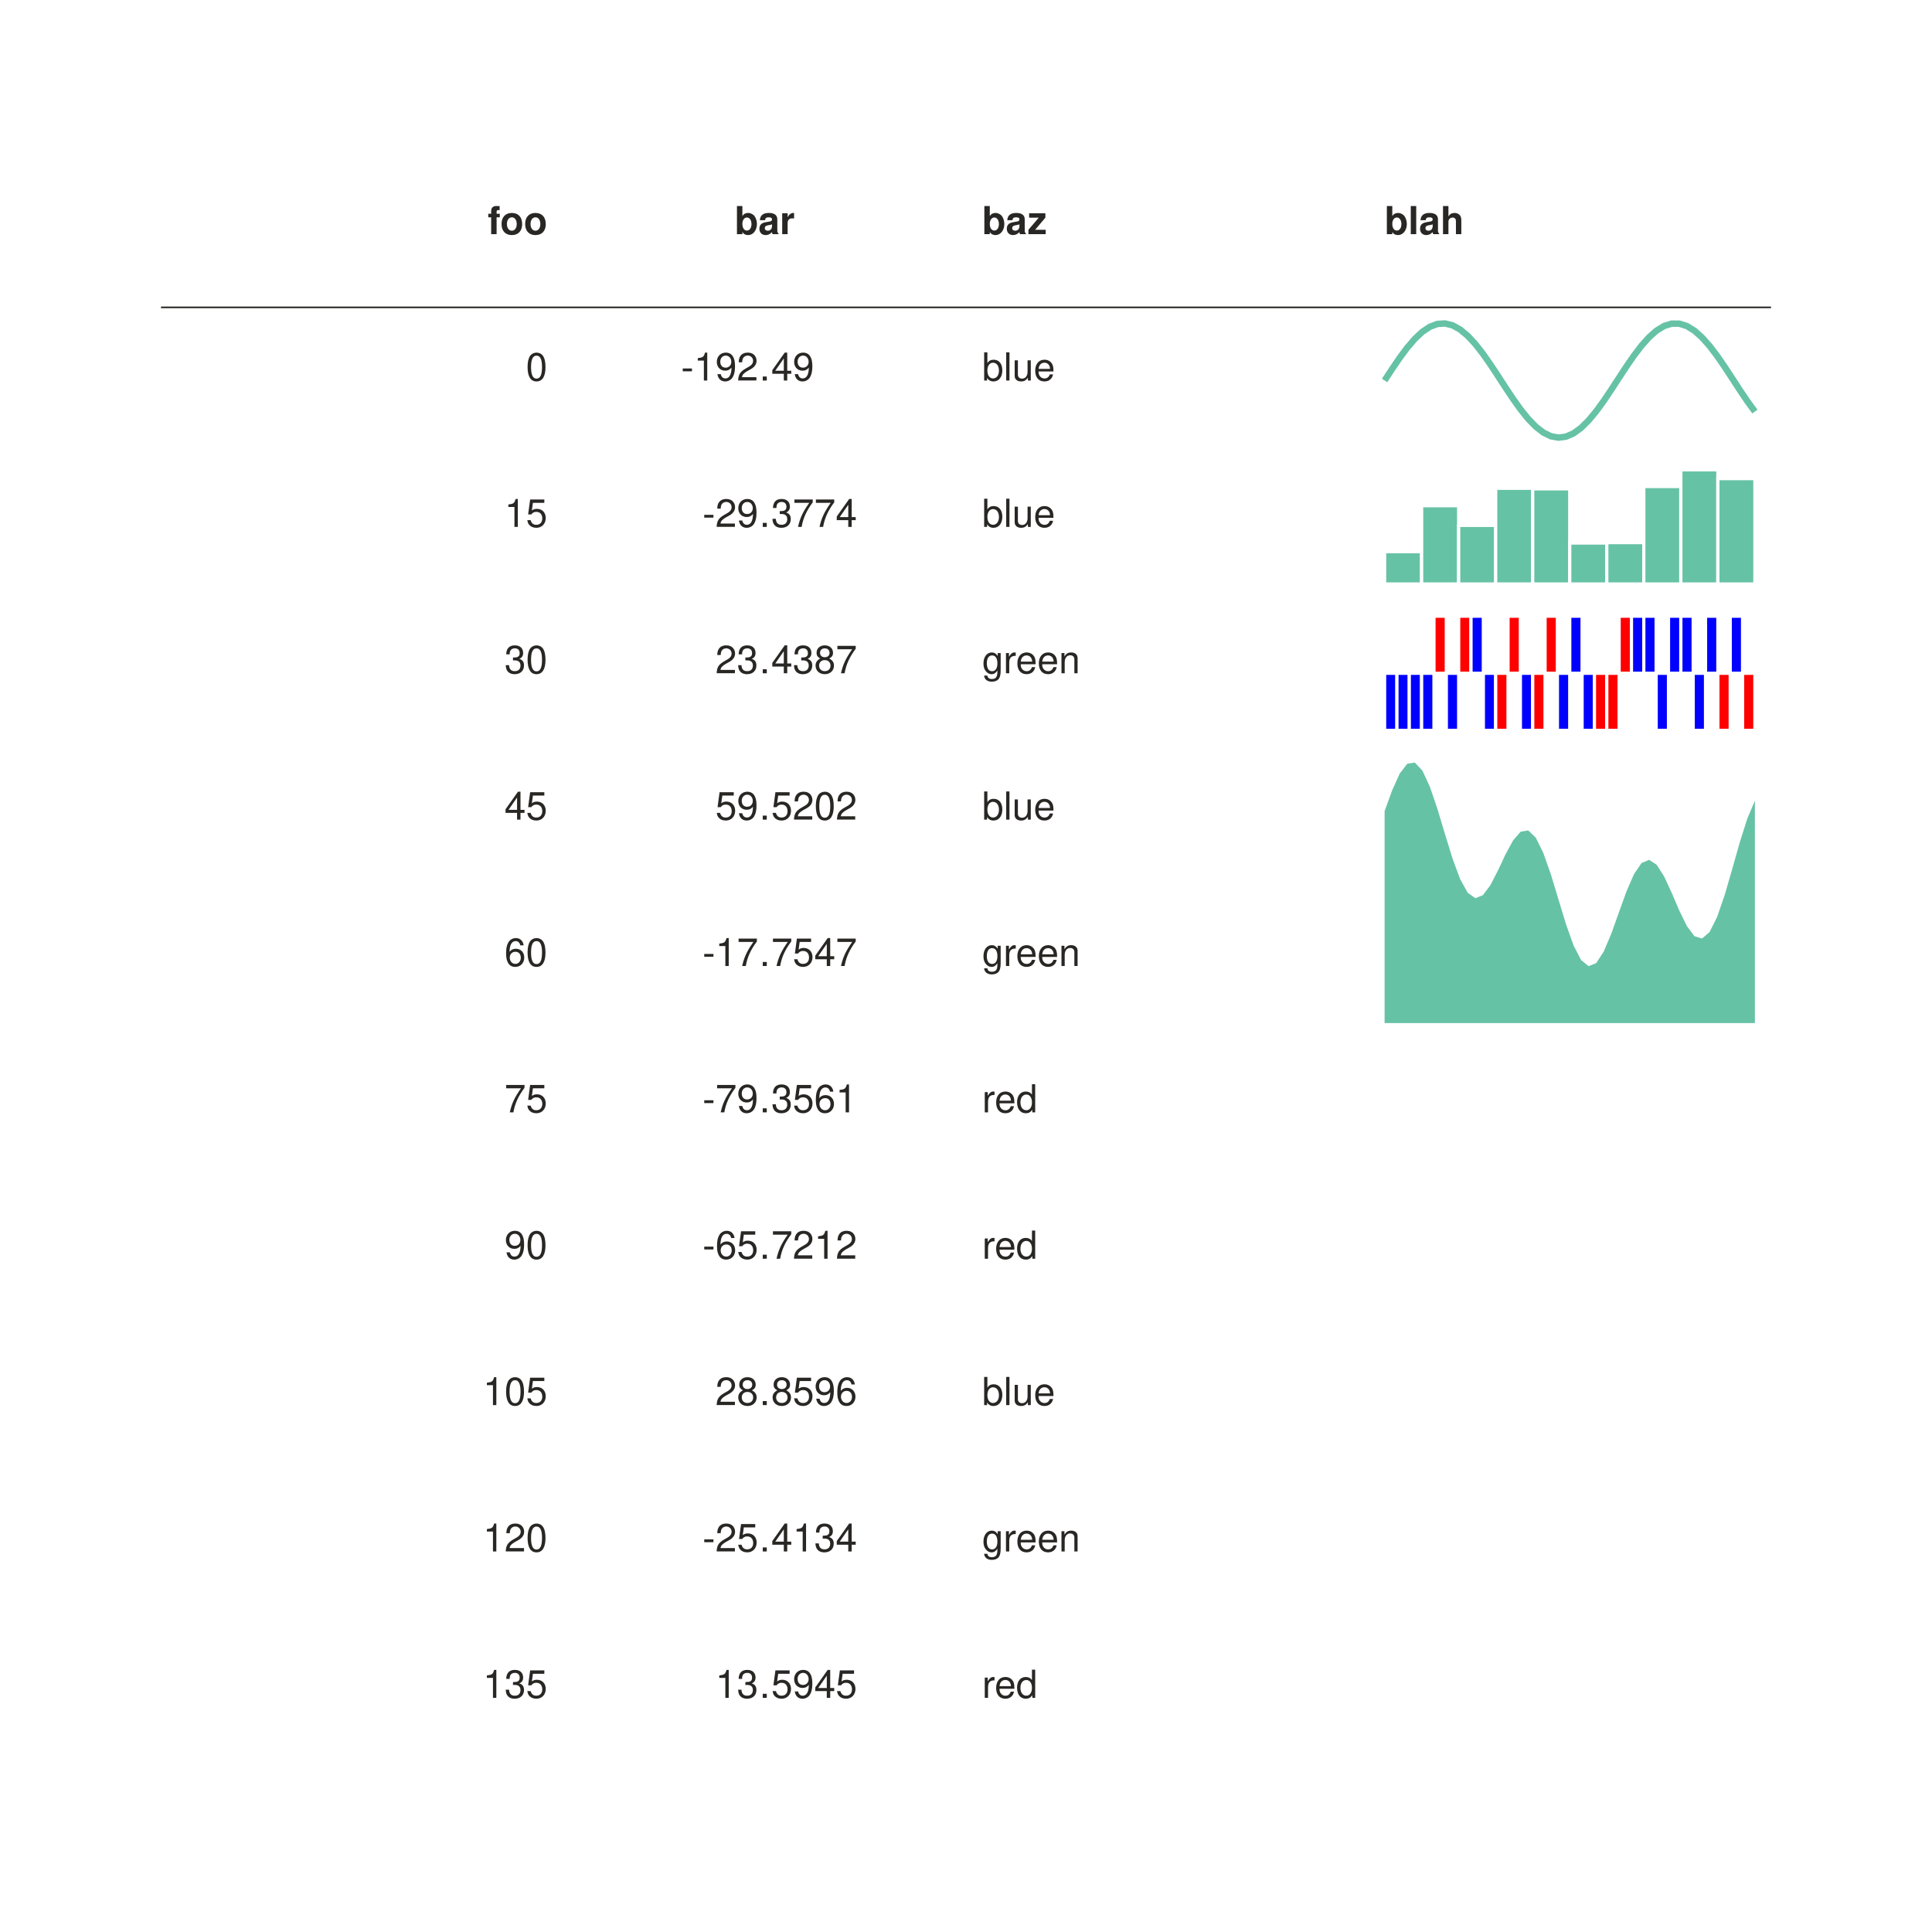
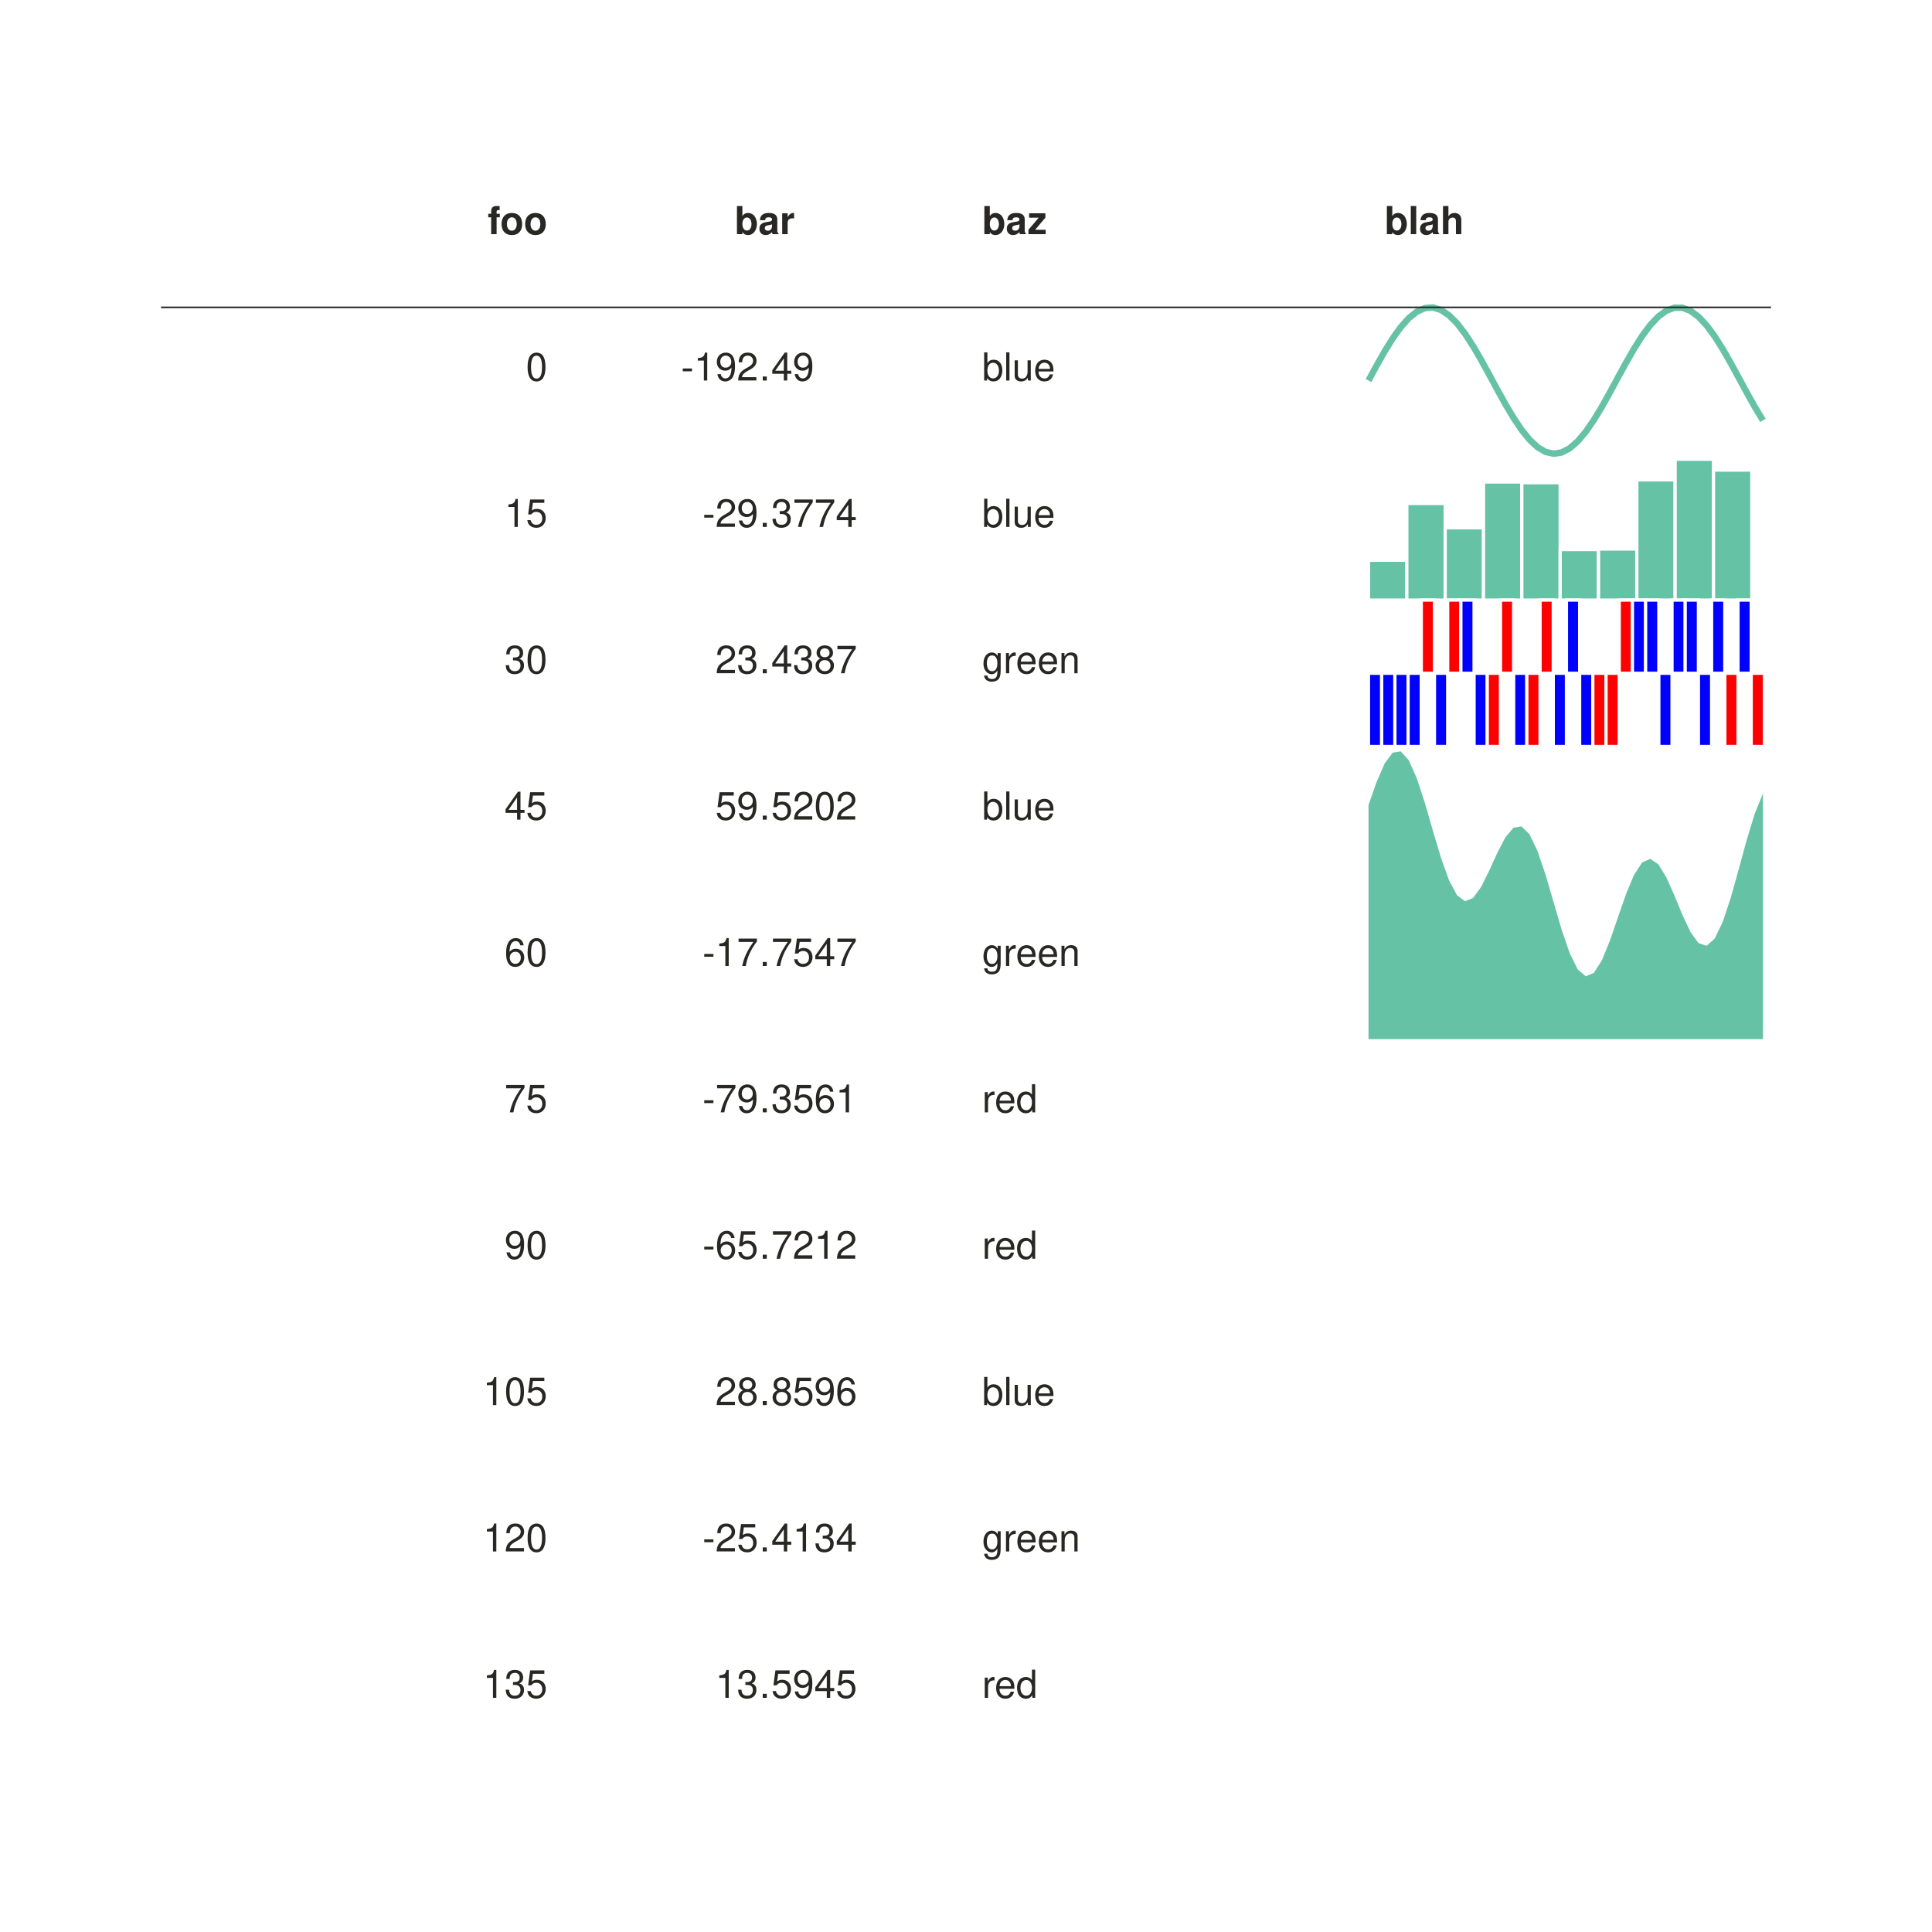
- <svg xmlns="http://www.w3.org/2000/svg" height="600px" id="t510cf6dcf3924947b0eb4f6cec13d7f7" preserveAspectRatio="xMidYMid meet" style="background-color:transparent;fill:rgb(16.1%,15.3%,14.1%);fill-opacity:1.0;font-family:helvetica;font-size:12px;opacity:1.0;stroke:rgb(16.1%,15.3%,14.1%);stroke-opacity:1.0;stroke-width:1.0" viewBox="0 0 600 600" width="600px">
-   <g class="toyplot-axes-Table" id="tab0a308c2912456f897525b885c3f670">
-     <g class="toyplot-axes-Cartesian" id="t35f8008aecea4c3d94a3d21627f71b08">
-       <clipPath id="t8b9243ebbb5e48d3b59c642e4622bf6c">
-         <rect height="45.455" width="125.0" x="425.0" y="95.455" />
+ <svg xmlns="http://www.w3.org/2000/svg" height="600px" id="tb16bd8b861d44f0d9c421177ca1cdb1b" preserveAspectRatio="xMidYMid meet" style="background-color:transparent;fill:rgb(16.1%,15.3%,14.1%);fill-opacity:1.0;font-family:helvetica;font-size:12px;opacity:1.0;stroke:rgb(16.1%,15.3%,14.1%);stroke-opacity:1.0;stroke-width:1.0" viewBox="0 0 600 600" width="600px">
+   <g class="toyplot-axes-Table" id="t0a50d1ddbb42422c8020bfec8b709acc">
+     <g class="toyplot-axes-Cartesian" id="t11f3925655f3410fa5ef2e66d0a678c0">
+       <clipPath id="t2bc764f5c6c34f78af6d8698f784e925">
+         <rect height="55.455" width="135.0" x="420.0" y="90.455" />
      </clipPath>
-       <g class="toyplot-coordinate-events" clip-path="url(#t8b9243ebbb5e48d3b59c642e4622bf6c)" style="cursor:crosshair">
+       <g class="toyplot-coordinate-events" clip-path="url(#t2bc764f5c6c34f78af6d8698f784e925)" style="cursor:crosshair">
        <rect height="45.455" style="pointer-events:all;visibility:hidden" width="125.0" x="425.0" y="95.455" />
-         <g class="toyplot-mark-Plot" id="t2a75e44488114095aeec7e6fb479bd9f" style="fill:none">
+         <g class="toyplot-mark-Plot" id="tb96574c54c01454aa579296bbd9a7aa6" style="fill:none">
          <g class="toyplot-Series">
-             <path d="M 430.0 118.166 L 432.347 114.57 L 434.694 111.123 L 437.041 107.968 L 439.388 105.236 L 441.735 103.041 L 444.082 101.474 L 446.429 100.6 L 448.776 100.455 L 451.122 101.044 L 453.469 102.345 L 455.816 104.302 L 458.163 106.835 L 460.51 109.838 L 462.857 113.186 L 465.204 116.742 L 467.551 120.356 L 469.898 123.88 L 472.245 127.166 L 474.592 130.079 L 476.939 132.498 L 479.286 134.321 L 481.633 135.474 L 483.98 135.909 L 486.327 135.607 L 488.673 134.582 L 491.02 132.875 L 493.367 130.558 L 495.714 127.726 L 498.061 124.498 L 500.408 121.006 L 502.755 117.397 L 505.102 113.82 L 507.449 110.423 L 509.796 107.348 L 512.143 104.722 L 514.49 102.653 L 516.837 101.229 L 519.184 100.507 L 521.531 100.519 L 523.878 101.263 L 526.224 102.708 L 528.571 104.795 L 530.918 107.437 L 533.265 110.525 L 535.612 113.929 L 537.959 117.51 L 540.306 121.117 L 542.653 124.602 L 545.0 127.82" style="fill:none;stroke:rgb(40%,76.1%,64.7%);stroke-opacity:1.0;stroke-width:2.0" />
+             <path d="M 425.0 118.182 L 427.5 113.576 L 430.0 109.161 L 432.5 105.12 L 435.0 101.622 L 437.5 98.811 L 440.0 96.804 L 442.5 95.684 L 445.0 95.498 L 447.5 96.253 L 450.0 97.919 L 452.5 100.426 L 455.0 103.669 L 457.5 107.515 L 460.0 111.804 L 462.5 116.357 L 465.0 120.986 L 467.5 125.499 L 470.0 129.708 L 472.5 133.439 L 475.0 136.536 L 477.5 138.872 L 480.0 140.348 L 482.5 140.905 L 485.0 140.519 L 487.5 139.205 L 490.0 137.019 L 492.5 134.052 L 495.0 130.425 L 497.5 126.29 L 500.0 121.819 L 502.5 117.197 L 505.0 112.616 L 507.5 108.265 L 510.0 104.327 L 512.5 100.963 L 515.0 98.314 L 517.5 96.49 L 520.0 95.566 L 522.5 95.58 L 525.0 96.533 L 527.5 98.384 L 530.0 101.057 L 532.5 104.441 L 535.0 108.395 L 537.5 112.755 L 540.0 117.341 L 542.5 121.961 L 545.0 126.425 L 547.5 130.546" style="fill:none;stroke:rgb(40%,76.1%,64.7%);stroke-opacity:1.0;stroke-width:2.0" />
          </g>
        </g>
      </g>
    </g>
-     <g class="toyplot-axes-Cartesian" id="td66e201978f14187a1f702007113dd07">
-       <clipPath id="t818e4f2ac3e441b68d6bfeced5dec1d3">
-         <rect height="45.455" width="125.0" x="425.0" y="140.909" />
+     <g class="toyplot-axes-Cartesian" id="tc6a9e51d9d924682bc0ee66615019755">
+       <clipPath id="t5a377b5bb973499a9c8e51a7daaa2789">
+         <rect height="55.455" width="135.0" x="420.0" y="135.909" />
      </clipPath>
-       <g class="toyplot-coordinate-events" clip-path="url(#t818e4f2ac3e441b68d6bfeced5dec1d3)" style="cursor:crosshair">
+       <g class="toyplot-coordinate-events" clip-path="url(#t5a377b5bb973499a9c8e51a7daaa2789)" style="cursor:crosshair">
        <rect height="45.455" style="pointer-events:all;visibility:hidden" width="125.0" x="425.0" y="140.909" />
-         <g class="toyplot-mark-BarMagnitudes" id="t79d48f35eaa34faf8a63909c8b0d6eb5" style="stroke:rgb(100%,100%,100%);stroke-opacity:1.0;stroke-width:1.0">
+         <g class="toyplot-mark-BarMagnitudes" id="t6fd8ffa6d9b940c0b30baa5f920bc7e1" style="stroke:rgb(100%,100%,100%);stroke-opacity:1.0;stroke-width:1.0">
          <g class="toyplot-Series">
-             <rect class="toyplot-Datum" height="10.035" style="fill:rgb(40%,76.1%,64.7%);fill-opacity:1.0;opacity:1.0;stroke:rgb(100%,100%,100%);stroke-opacity:1.0;stroke-width:1.0" width="11.5" x="430.0" y="171.329" />
-             <rect class="toyplot-Datum" height="24.312" style="fill:rgb(40%,76.1%,64.7%);fill-opacity:1.0;opacity:1.0;stroke:rgb(100%,100%,100%);stroke-opacity:1.0;stroke-width:1.0" width="11.5" x="441.5" y="157.051" />
-             <rect class="toyplot-Datum" height="18.199" style="fill:rgb(40%,76.1%,64.7%);fill-opacity:1.0;opacity:1.0;stroke:rgb(100%,100%,100%);stroke-opacity:1.0;stroke-width:1.0" width="11.5" x="453.0" y="163.165" />
-             <rect class="toyplot-Datum" height="29.725" style="fill:rgb(40%,76.1%,64.7%);fill-opacity:1.0;opacity:1.0;stroke:rgb(100%,100%,100%);stroke-opacity:1.0;stroke-width:1.0" width="11.5" x="464.5" y="151.638" />
-             <rect class="toyplot-Datum" height="29.547" style="fill:rgb(40%,76.1%,64.7%);fill-opacity:1.0;opacity:1.0;stroke:rgb(100%,100%,100%);stroke-opacity:1.0;stroke-width:1.0" width="11.5" x="476.0" y="151.817" />
-             <rect class="toyplot-Datum" height="12.723" style="fill:rgb(40%,76.1%,64.7%);fill-opacity:1.0;opacity:1.0;stroke:rgb(100%,100%,100%);stroke-opacity:1.0;stroke-width:1.0" width="11.5" x="487.5" y="168.641" />
-             <rect class="toyplot-Datum" height="12.851" style="fill:rgb(40%,76.1%,64.7%);fill-opacity:1.0;opacity:1.0;stroke:rgb(100%,100%,100%);stroke-opacity:1.0;stroke-width:1.0" width="11.5" x="499.0" y="168.512" />
-             <rect class="toyplot-Datum" height="30.273" style="fill:rgb(40%,76.1%,64.7%);fill-opacity:1.0;opacity:1.0;stroke:rgb(100%,100%,100%);stroke-opacity:1.0;stroke-width:1.0" width="11.5" x="510.5" y="151.091" />
-             <rect class="toyplot-Datum" height="35.455" style="fill:rgb(40%,76.1%,64.7%);fill-opacity:1.0;opacity:1.0;stroke:rgb(100%,100%,100%);stroke-opacity:1.0;stroke-width:1.0" width="11.5" x="522.0" y="145.909" />
-             <rect class="toyplot-Datum" height="32.729" style="fill:rgb(40%,76.1%,64.7%);fill-opacity:1.0;opacity:1.0;stroke:rgb(100%,100%,100%);stroke-opacity:1.0;stroke-width:1.0" width="11.5" x="533.5" y="148.635" />
+             <rect class="toyplot-Datum" height="12.38" style="fill:rgb(40%,76.1%,64.7%);fill-opacity:1.0;opacity:1.0;stroke:rgb(100%,100%,100%);stroke-opacity:1.0;stroke-width:1.0" width="11.905" x="425.0" y="173.983" />
+             <rect class="toyplot-Datum" height="29.995" style="fill:rgb(40%,76.1%,64.7%);fill-opacity:1.0;opacity:1.0;stroke:rgb(100%,100%,100%);stroke-opacity:1.0;stroke-width:1.0" width="11.905" x="436.905" y="156.368" />
+             <rect class="toyplot-Datum" height="22.452" style="fill:rgb(40%,76.1%,64.7%);fill-opacity:1.0;opacity:1.0;stroke:rgb(100%,100%,100%);stroke-opacity:1.0;stroke-width:1.0" width="11.905" x="448.81" y="163.911" />
+             <rect class="toyplot-Datum" height="36.674" style="fill:rgb(40%,76.1%,64.7%);fill-opacity:1.0;opacity:1.0;stroke:rgb(100%,100%,100%);stroke-opacity:1.0;stroke-width:1.0" width="11.905" x="460.714" y="149.69" />
+             <rect class="toyplot-Datum" height="36.454" style="fill:rgb(40%,76.1%,64.7%);fill-opacity:1.0;opacity:1.0;stroke:rgb(100%,100%,100%);stroke-opacity:1.0;stroke-width:1.0" width="11.905" x="472.619" y="149.91" />
+             <rect class="toyplot-Datum" height="15.697" style="fill:rgb(40%,76.1%,64.7%);fill-opacity:1.0;opacity:1.0;stroke:rgb(100%,100%,100%);stroke-opacity:1.0;stroke-width:1.0" width="11.905" x="484.524" y="170.667" />
+             <rect class="toyplot-Datum" height="15.855" style="fill:rgb(40%,76.1%,64.7%);fill-opacity:1.0;opacity:1.0;stroke:rgb(100%,100%,100%);stroke-opacity:1.0;stroke-width:1.0" width="11.905" x="496.429" y="170.508" />
+             <rect class="toyplot-Datum" height="37.349" style="fill:rgb(40%,76.1%,64.7%);fill-opacity:1.0;opacity:1.0;stroke:rgb(100%,100%,100%);stroke-opacity:1.0;stroke-width:1.0" width="11.905" x="508.333" y="149.014" />
+             <rect class="toyplot-Datum" height="43.742" style="fill:rgb(40%,76.1%,64.7%);fill-opacity:1.0;opacity:1.0;stroke:rgb(100%,100%,100%);stroke-opacity:1.0;stroke-width:1.0" width="11.905" x="520.238" y="142.622" />
+             <rect class="toyplot-Datum" height="40.379" style="fill:rgb(40%,76.1%,64.7%);fill-opacity:1.0;opacity:1.0;stroke:rgb(100%,100%,100%);stroke-opacity:1.0;stroke-width:1.0" width="11.905" x="532.143" y="145.985" />
          </g>
        </g>
      </g>
    </g>
-     <g class="toyplot-axes-Cartesian" id="t0a0f7b4380e648da80b91622a74cc790">
-       <clipPath id="tbbf28869a7024f94a9fdd051d5161b13">
-         <rect height="45.455" width="125.0" x="425.0" y="186.364" />
+     <g class="toyplot-axes-Cartesian" id="t03d2e9a9f2e6426a9f2fc5e531462a31">
+       <clipPath id="tc1074fffa3394cceb959d39694fd65a2">
+         <rect height="55.455" width="135.0" x="420.0" y="181.364" />
      </clipPath>
-       <g class="toyplot-coordinate-events" clip-path="url(#tbbf28869a7024f94a9fdd051d5161b13)" style="cursor:crosshair">
+       <g class="toyplot-coordinate-events" clip-path="url(#tc1074fffa3394cceb959d39694fd65a2)" style="cursor:crosshair">
        <rect height="45.455" style="pointer-events:all;visibility:hidden" width="125.0" x="425.0" y="186.364" />
-         <g class="toyplot-mark-BarMagnitudes" id="tc5daddc537f745f998b3112d477fac8f" style="stroke:rgb(100%,100%,100%);stroke-opacity:1.0;stroke-width:1.0">
+         <g class="toyplot-mark-BarMagnitudes" id="tf97a0b8e3c6d479bbdb9745b9673dd5b" style="stroke:rgb(100%,100%,100%);stroke-opacity:1.0;stroke-width:1.0">
          <g class="toyplot-Series">
-             <rect class="toyplot-Datum" height="17.727" style="fill:rgb(0%,0%,100%);fill-opacity:1.0;opacity:1.0;stroke:rgb(100%,100%,100%);stroke-opacity:1.0;stroke-width:1.0" width="3.833" x="430.0" y="209.091" />
-             <rect class="toyplot-Datum" height="17.727" style="fill:rgb(0%,0%,100%);fill-opacity:1.0;opacity:1.0;stroke:rgb(100%,100%,100%);stroke-opacity:1.0;stroke-width:1.0" width="3.833" x="433.833" y="209.091" />
-             <rect class="toyplot-Datum" height="17.727" style="fill:rgb(0%,0%,100%);fill-opacity:1.0;opacity:1.0;stroke:rgb(100%,100%,100%);stroke-opacity:1.0;stroke-width:1.0" width="3.833" x="437.667" y="209.091" />
-             <rect class="toyplot-Datum" height="17.727" style="fill:rgb(0%,0%,100%);fill-opacity:1.0;opacity:1.0;stroke:rgb(100%,100%,100%);stroke-opacity:1.0;stroke-width:1.0" width="3.833" x="441.5" y="209.091" />
-             <rect class="toyplot-Datum" height="17.727" style="fill:rgb(100%,0%,0%);fill-opacity:1.0;opacity:1.0;stroke:rgb(100%,100%,100%);stroke-opacity:1.0;stroke-width:1.0" width="3.833" x="445.333" y="191.364" />
-             <rect class="toyplot-Datum" height="17.727" style="fill:rgb(0%,0%,100%);fill-opacity:1.0;opacity:1.0;stroke:rgb(100%,100%,100%);stroke-opacity:1.0;stroke-width:1.0" width="3.833" x="449.167" y="209.091" />
-             <rect class="toyplot-Datum" height="17.727" style="fill:rgb(100%,0%,0%);fill-opacity:1.0;opacity:1.0;stroke:rgb(100%,100%,100%);stroke-opacity:1.0;stroke-width:1.0" width="3.833" x="453.0" y="191.364" />
-             <rect class="toyplot-Datum" height="17.727" style="fill:rgb(0%,0%,100%);fill-opacity:1.0;opacity:1.0;stroke:rgb(100%,100%,100%);stroke-opacity:1.0;stroke-width:1.0" width="3.833" x="456.833" y="191.364" />
-             <rect class="toyplot-Datum" height="17.727" style="fill:rgb(0%,0%,100%);fill-opacity:1.0;opacity:1.0;stroke:rgb(100%,100%,100%);stroke-opacity:1.0;stroke-width:1.0" width="3.833" x="460.667" y="209.091" />
-             <rect class="toyplot-Datum" height="17.727" style="fill:rgb(100%,0%,0%);fill-opacity:1.0;opacity:1.0;stroke:rgb(100%,100%,100%);stroke-opacity:1.0;stroke-width:1.0" width="3.833" x="464.5" y="209.091" />
-             <rect class="toyplot-Datum" height="17.727" style="fill:rgb(100%,0%,0%);fill-opacity:1.0;opacity:1.0;stroke:rgb(100%,100%,100%);stroke-opacity:1.0;stroke-width:1.0" width="3.833" x="468.333" y="191.364" />
-             <rect class="toyplot-Datum" height="17.727" style="fill:rgb(0%,0%,100%);fill-opacity:1.0;opacity:1.0;stroke:rgb(100%,100%,100%);stroke-opacity:1.0;stroke-width:1.0" width="3.833" x="472.167" y="209.091" />
-             <rect class="toyplot-Datum" height="17.727" style="fill:rgb(100%,0%,0%);fill-opacity:1.0;opacity:1.0;stroke:rgb(100%,100%,100%);stroke-opacity:1.0;stroke-width:1.0" width="3.833" x="476.0" y="209.091" />
-             <rect class="toyplot-Datum" height="17.727" style="fill:rgb(100%,0%,0%);fill-opacity:1.0;opacity:1.0;stroke:rgb(100%,100%,100%);stroke-opacity:1.0;stroke-width:1.0" width="3.833" x="479.833" y="191.364" />
-             <rect class="toyplot-Datum" height="17.727" style="fill:rgb(0%,0%,100%);fill-opacity:1.0;opacity:1.0;stroke:rgb(100%,100%,100%);stroke-opacity:1.0;stroke-width:1.0" width="3.833" x="483.667" y="209.091" />
-             <rect class="toyplot-Datum" height="17.727" style="fill:rgb(0%,0%,100%);fill-opacity:1.0;opacity:1.0;stroke:rgb(100%,100%,100%);stroke-opacity:1.0;stroke-width:1.0" width="3.833" x="487.5" y="191.364" />
-             <rect class="toyplot-Datum" height="17.727" style="fill:rgb(0%,0%,100%);fill-opacity:1.0;opacity:1.0;stroke:rgb(100%,100%,100%);stroke-opacity:1.0;stroke-width:1.0" width="3.833" x="491.333" y="209.091" />
-             <rect class="toyplot-Datum" height="17.727" style="fill:rgb(100%,0%,0%);fill-opacity:1.0;opacity:1.0;stroke:rgb(100%,100%,100%);stroke-opacity:1.0;stroke-width:1.0" width="3.833" x="495.167" y="209.091" />
-             <rect class="toyplot-Datum" height="17.727" style="fill:rgb(100%,0%,0%);fill-opacity:1.0;opacity:1.0;stroke:rgb(100%,100%,100%);stroke-opacity:1.0;stroke-width:1.0" width="3.833" x="499.0" y="209.091" />
-             <rect class="toyplot-Datum" height="17.727" style="fill:rgb(100%,0%,0%);fill-opacity:1.0;opacity:1.0;stroke:rgb(100%,100%,100%);stroke-opacity:1.0;stroke-width:1.0" width="3.833" x="502.833" y="191.364" />
-             <rect class="toyplot-Datum" height="17.727" style="fill:rgb(0%,0%,100%);fill-opacity:1.0;opacity:1.0;stroke:rgb(100%,100%,100%);stroke-opacity:1.0;stroke-width:1.0" width="3.833" x="506.667" y="191.364" />
-             <rect class="toyplot-Datum" height="17.727" style="fill:rgb(0%,0%,100%);fill-opacity:1.0;opacity:1.0;stroke:rgb(100%,100%,100%);stroke-opacity:1.0;stroke-width:1.0" width="3.833" x="510.5" y="191.364" />
-             <rect class="toyplot-Datum" height="17.727" style="fill:rgb(0%,0%,100%);fill-opacity:1.0;opacity:1.0;stroke:rgb(100%,100%,100%);stroke-opacity:1.0;stroke-width:1.0" width="3.833" x="514.333" y="209.091" />
-             <rect class="toyplot-Datum" height="17.727" style="fill:rgb(0%,0%,100%);fill-opacity:1.0;opacity:1.0;stroke:rgb(100%,100%,100%);stroke-opacity:1.0;stroke-width:1.0" width="3.833" x="518.167" y="191.364" />
-             <rect class="toyplot-Datum" height="17.727" style="fill:rgb(0%,0%,100%);fill-opacity:1.0;opacity:1.0;stroke:rgb(100%,100%,100%);stroke-opacity:1.0;stroke-width:1.0" width="3.833" x="522.0" y="191.364" />
-             <rect class="toyplot-Datum" height="17.727" style="fill:rgb(0%,0%,100%);fill-opacity:1.0;opacity:1.0;stroke:rgb(100%,100%,100%);stroke-opacity:1.0;stroke-width:1.0" width="3.833" x="525.833" y="209.091" />
-             <rect class="toyplot-Datum" height="17.727" style="fill:rgb(0%,0%,100%);fill-opacity:1.0;opacity:1.0;stroke:rgb(100%,100%,100%);stroke-opacity:1.0;stroke-width:1.0" width="3.833" x="529.667" y="191.364" />
-             <rect class="toyplot-Datum" height="17.727" style="fill:rgb(100%,0%,0%);fill-opacity:1.0;opacity:1.0;stroke:rgb(100%,100%,100%);stroke-opacity:1.0;stroke-width:1.0" width="3.833" x="533.5" y="209.091" />
-             <rect class="toyplot-Datum" height="17.727" style="fill:rgb(0%,0%,100%);fill-opacity:1.0;opacity:1.0;stroke:rgb(100%,100%,100%);stroke-opacity:1.0;stroke-width:1.0" width="3.833" x="537.333" y="191.364" />
-             <rect class="toyplot-Datum" height="17.727" style="fill:rgb(100%,0%,0%);fill-opacity:1.0;opacity:1.0;stroke:rgb(100%,100%,100%);stroke-opacity:1.0;stroke-width:1.0" width="3.833" x="541.167" y="209.091" />
+             <rect class="toyplot-Datum" height="22.727" style="fill:rgb(0%,0%,100%);fill-opacity:1.0;opacity:1.0;stroke:rgb(100%,100%,100%);stroke-opacity:1.0;stroke-width:1.0" width="4.098" x="425.0" y="209.091" />
+             <rect class="toyplot-Datum" height="22.727" style="fill:rgb(0%,0%,100%);fill-opacity:1.0;opacity:1.0;stroke:rgb(100%,100%,100%);stroke-opacity:1.0;stroke-width:1.0" width="4.098" x="429.098" y="209.091" />
+             <rect class="toyplot-Datum" height="22.727" style="fill:rgb(0%,0%,100%);fill-opacity:1.0;opacity:1.0;stroke:rgb(100%,100%,100%);stroke-opacity:1.0;stroke-width:1.0" width="4.098" x="433.197" y="209.091" />
+             <rect class="toyplot-Datum" height="22.727" style="fill:rgb(0%,0%,100%);fill-opacity:1.0;opacity:1.0;stroke:rgb(100%,100%,100%);stroke-opacity:1.0;stroke-width:1.0" width="4.098" x="437.295" y="209.091" />
+             <rect class="toyplot-Datum" height="22.727" style="fill:rgb(100%,0%,0%);fill-opacity:1.0;opacity:1.0;stroke:rgb(100%,100%,100%);stroke-opacity:1.0;stroke-width:1.0" width="4.098" x="441.393" y="186.364" />
+             <rect class="toyplot-Datum" height="22.727" style="fill:rgb(0%,0%,100%);fill-opacity:1.0;opacity:1.0;stroke:rgb(100%,100%,100%);stroke-opacity:1.0;stroke-width:1.0" width="4.098" x="445.492" y="209.091" />
+             <rect class="toyplot-Datum" height="22.727" style="fill:rgb(100%,0%,0%);fill-opacity:1.0;opacity:1.0;stroke:rgb(100%,100%,100%);stroke-opacity:1.0;stroke-width:1.0" width="4.098" x="449.59" y="186.364" />
+             <rect class="toyplot-Datum" height="22.727" style="fill:rgb(0%,0%,100%);fill-opacity:1.0;opacity:1.0;stroke:rgb(100%,100%,100%);stroke-opacity:1.0;stroke-width:1.0" width="4.098" x="453.689" y="186.364" />
+             <rect class="toyplot-Datum" height="22.727" style="fill:rgb(0%,0%,100%);fill-opacity:1.0;opacity:1.0;stroke:rgb(100%,100%,100%);stroke-opacity:1.0;stroke-width:1.0" width="4.098" x="457.787" y="209.091" />
+             <rect class="toyplot-Datum" height="22.727" style="fill:rgb(100%,0%,0%);fill-opacity:1.0;opacity:1.0;stroke:rgb(100%,100%,100%);stroke-opacity:1.0;stroke-width:1.0" width="4.098" x="461.885" y="209.091" />
+             <rect class="toyplot-Datum" height="22.727" style="fill:rgb(100%,0%,0%);fill-opacity:1.0;opacity:1.0;stroke:rgb(100%,100%,100%);stroke-opacity:1.0;stroke-width:1.0" width="4.098" x="465.984" y="186.364" />
+             <rect class="toyplot-Datum" height="22.727" style="fill:rgb(0%,0%,100%);fill-opacity:1.0;opacity:1.0;stroke:rgb(100%,100%,100%);stroke-opacity:1.0;stroke-width:1.0" width="4.098" x="470.082" y="209.091" />
+             <rect class="toyplot-Datum" height="22.727" style="fill:rgb(100%,0%,0%);fill-opacity:1.0;opacity:1.0;stroke:rgb(100%,100%,100%);stroke-opacity:1.0;stroke-width:1.0" width="4.098" x="474.18" y="209.091" />
+             <rect class="toyplot-Datum" height="22.727" style="fill:rgb(100%,0%,0%);fill-opacity:1.0;opacity:1.0;stroke:rgb(100%,100%,100%);stroke-opacity:1.0;stroke-width:1.0" width="4.098" x="478.279" y="186.364" />
+             <rect class="toyplot-Datum" height="22.727" style="fill:rgb(0%,0%,100%);fill-opacity:1.0;opacity:1.0;stroke:rgb(100%,100%,100%);stroke-opacity:1.0;stroke-width:1.0" width="4.098" x="482.377" y="209.091" />
+             <rect class="toyplot-Datum" height="22.727" style="fill:rgb(0%,0%,100%);fill-opacity:1.0;opacity:1.0;stroke:rgb(100%,100%,100%);stroke-opacity:1.0;stroke-width:1.0" width="4.098" x="486.475" y="186.364" />
+             <rect class="toyplot-Datum" height="22.727" style="fill:rgb(0%,0%,100%);fill-opacity:1.0;opacity:1.0;stroke:rgb(100%,100%,100%);stroke-opacity:1.0;stroke-width:1.0" width="4.098" x="490.574" y="209.091" />
+             <rect class="toyplot-Datum" height="22.727" style="fill:rgb(100%,0%,0%);fill-opacity:1.0;opacity:1.0;stroke:rgb(100%,100%,100%);stroke-opacity:1.0;stroke-width:1.0" width="4.098" x="494.672" y="209.091" />
+             <rect class="toyplot-Datum" height="22.727" style="fill:rgb(100%,0%,0%);fill-opacity:1.0;opacity:1.0;stroke:rgb(100%,100%,100%);stroke-opacity:1.0;stroke-width:1.0" width="4.098" x="498.77" y="209.091" />
+             <rect class="toyplot-Datum" height="22.727" style="fill:rgb(100%,0%,0%);fill-opacity:1.0;opacity:1.0;stroke:rgb(100%,100%,100%);stroke-opacity:1.0;stroke-width:1.0" width="4.098" x="502.869" y="186.364" />
+             <rect class="toyplot-Datum" height="22.727" style="fill:rgb(0%,0%,100%);fill-opacity:1.0;opacity:1.0;stroke:rgb(100%,100%,100%);stroke-opacity:1.0;stroke-width:1.0" width="4.098" x="506.967" y="186.364" />
+             <rect class="toyplot-Datum" height="22.727" style="fill:rgb(0%,0%,100%);fill-opacity:1.0;opacity:1.0;stroke:rgb(100%,100%,100%);stroke-opacity:1.0;stroke-width:1.0" width="4.098" x="511.066" y="186.364" />
+             <rect class="toyplot-Datum" height="22.727" style="fill:rgb(0%,0%,100%);fill-opacity:1.0;opacity:1.0;stroke:rgb(100%,100%,100%);stroke-opacity:1.0;stroke-width:1.0" width="4.098" x="515.164" y="209.091" />
+             <rect class="toyplot-Datum" height="22.727" style="fill:rgb(0%,0%,100%);fill-opacity:1.0;opacity:1.0;stroke:rgb(100%,100%,100%);stroke-opacity:1.0;stroke-width:1.0" width="4.098" x="519.262" y="186.364" />
+             <rect class="toyplot-Datum" height="22.727" style="fill:rgb(0%,0%,100%);fill-opacity:1.0;opacity:1.0;stroke:rgb(100%,100%,100%);stroke-opacity:1.0;stroke-width:1.0" width="4.098" x="523.361" y="186.364" />
+             <rect class="toyplot-Datum" height="22.727" style="fill:rgb(0%,0%,100%);fill-opacity:1.0;opacity:1.0;stroke:rgb(100%,100%,100%);stroke-opacity:1.0;stroke-width:1.0" width="4.098" x="527.459" y="209.091" />
+             <rect class="toyplot-Datum" height="22.727" style="fill:rgb(0%,0%,100%);fill-opacity:1.0;opacity:1.0;stroke:rgb(100%,100%,100%);stroke-opacity:1.0;stroke-width:1.0" width="4.098" x="531.557" y="186.364" />
+             <rect class="toyplot-Datum" height="22.727" style="fill:rgb(100%,0%,0%);fill-opacity:1.0;opacity:1.0;stroke:rgb(100%,100%,100%);stroke-opacity:1.0;stroke-width:1.0" width="4.098" x="535.656" y="209.091" />
+             <rect class="toyplot-Datum" height="22.727" style="fill:rgb(0%,0%,100%);fill-opacity:1.0;opacity:1.0;stroke:rgb(100%,100%,100%);stroke-opacity:1.0;stroke-width:1.0" width="4.098" x="539.754" y="186.364" />
+             <rect class="toyplot-Datum" height="22.727" style="fill:rgb(100%,0%,0%);fill-opacity:1.0;opacity:1.0;stroke:rgb(100%,100%,100%);stroke-opacity:1.0;stroke-width:1.0" width="4.098" x="543.852" y="209.091" />
          </g>
        </g>
      </g>
    </g>
-     <g class="toyplot-axes-Cartesian" id="t3e1912ca57d44bfb918bd28f7945c82c">
-       <clipPath id="t9a5fb4d70c3c42c7bd771d31486ed9da">
-         <rect height="90.909" width="125.0" x="425.0" y="231.818" />
+     <g class="toyplot-axes-Cartesian" id="tc68858c3052d4c288c6992b9231de46e">
+       <clipPath id="t64861c6484e84501ae32ab3549c8c532">
+         <rect height="100.909" width="135.0" x="420.0" y="226.818" />
      </clipPath>
-       <g class="toyplot-coordinate-events" clip-path="url(#t9a5fb4d70c3c42c7bd771d31486ed9da)" style="cursor:crosshair">
+       <g class="toyplot-coordinate-events" clip-path="url(#t64861c6484e84501ae32ab3549c8c532)" style="cursor:crosshair">
        <rect height="90.909" style="pointer-events:all;visibility:hidden" width="125.0" x="425.0" y="231.818" />
-         <g class="toyplot-mark-FillBoundaries" id="tc3061d0704234e04b8e88ff169ec661e" style="stroke:none">
-           <polygon points="430.0,317.727 432.347,317.727 434.694,317.727 437.041,317.727 439.388,317.727 441.735,317.727 444.082,317.727 446.429,317.727 448.776,317.727 451.122,317.727 453.469,317.727 455.816,317.727 458.163,317.727 460.51,317.727 462.857,317.727 465.204,317.727 467.551,317.727 469.898,317.727 472.245,317.727 474.592,317.727 476.939,317.727 479.286,317.727 481.633,317.727 483.98,317.727 486.327,317.727 488.673,317.727 491.02,317.727 493.367,317.727 495.714,317.727 498.061,317.727 500.408,317.727 502.755,317.727 505.102,317.727 507.449,317.727 509.796,317.727 512.143,317.727 514.49,317.727 516.837,317.727 519.184,317.727 521.531,317.727 523.878,317.727 526.224,317.727 528.571,317.727 530.918,317.727 533.265,317.727 535.612,317.727 537.959,317.727 540.306,317.727 542.653,317.727 545.0,317.727 545.0,248.657 542.653,254.19 540.306,261.581 537.959,269.874 535.612,277.963 533.265,284.778 530.918,289.454 528.571,291.47 526.224,290.736 523.878,287.602 521.531,282.799 519.184,277.317 516.837,272.239 514.49,268.563 512.143,267.036 509.796,268.027 507.449,271.469 505.102,276.868 502.755,283.381 500.408,289.957 498.061,295.508 495.714,299.088 493.367,300.05 491.02,298.149 488.673,293.589 486.327,286.987 483.98,279.272 481.633,271.538 479.286,264.861 476.939,260.128 474.592,257.894 472.245,258.289 469.898,261.004 467.551,265.338 465.204,270.325 462.857,274.885 460.51,278.013 458.163,278.941 455.816,277.27 453.469,273.035 451.122,266.706 448.776,259.11 446.429,251.298 444.082,244.373 441.735,239.316 439.388,236.818 437.041,237.177 434.694,240.242 432.347,245.446 430.0,251.893" style="fill:rgb(40%,76.1%,64.7%);fill-opacity:1.0;opacity:1.0;stroke:none" />
+         <g class="toyplot-mark-FillBoundaries" id="t2e8aa407c3894f6ca33240ad796974a9" style="stroke:none">
+           <polygon points="425.0,322.727 427.5,322.727 430.0,322.727 432.5,322.727 435.0,322.727 437.5,322.727 440.0,322.727 442.5,322.727 445.0,322.727 447.5,322.727 450.0,322.727 452.5,322.727 455.0,322.727 457.5,322.727 460.0,322.727 462.5,322.727 465.0,322.727 467.5,322.727 470.0,322.727 472.5,322.727 475.0,322.727 477.5,322.727 480.0,322.727 482.5,322.727 485.0,322.727 487.5,322.727 490.0,322.727 492.5,322.727 495.0,322.727 497.5,322.727 500.0,322.727 502.5,322.727 505.0,322.727 507.5,322.727 510.0,322.727 512.5,322.727 515.0,322.727 517.5,322.727 520.0,322.727 522.5,322.727 525.0,322.727 527.5,322.727 530.0,322.727 532.5,322.727 535.0,322.727 537.5,322.727 540.0,322.727 542.5,322.727 545.0,322.727 547.5,322.727 547.5,246.425 545.0,252.537 542.5,260.702 540.0,269.863 537.5,278.8 535.0,286.328 532.5,291.493 530.0,293.72 527.5,292.91 525.0,289.448 522.5,284.142 520.0,278.086 517.5,272.476 515.0,268.416 512.5,266.728 510.0,267.823 507.5,271.626 505.0,277.59 502.5,284.785 500.0,292.05 497.5,298.182 495.0,302.137 492.5,303.199 490.0,301.099 487.5,296.062 485.0,288.768 482.5,280.246 480.0,271.701 477.5,264.325 475.0,259.097 472.5,256.629 470.0,257.066 467.5,260.064 465.0,264.853 462.5,270.361 460.0,275.399 457.5,278.855 455.0,279.88 452.5,278.034 450.0,273.356 447.5,266.364 445.0,257.973 442.5,249.342 440.0,241.693 437.5,236.105 435.0,233.347 432.5,233.743 430.0,237.129 427.5,242.878 425.0,250.0" style="fill:rgb(40%,76.1%,64.7%);fill-opacity:1.0;opacity:1.0;stroke:none" />
        </g>
      </g>
    </g>
    <text style="alignment-baseline:middle;fill:rgb(16.1%,15.3%,14.1%);fill-opacity:1.0;font-size:12px;font-weight:bold;stroke:none;text-anchor:end" x="170.0" y="72.727">foo</text>
    <text style="alignment-baseline:middle;fill:rgb(16.1%,15.3%,14.1%);fill-opacity:1.0;font-size:12px;font-weight:bold;stroke:none;text-anchor:middle" transform="rotate(0,237.5,72.72727)" x="237.5" y="72.727">bar</text>
    <text style="alignment-baseline:middle;fill:rgb(16.1%,15.3%,14.1%);fill-opacity:1.0;font-size:12px;font-weight:bold;stroke:none;text-anchor:begin" x="305.0" y="72.727">baz</text>
    <text style="alignment-baseline:middle;fill:rgb(16.1%,15.3%,14.1%);fill-opacity:1.0;font-size:12px;font-weight:bold;stroke:none;text-anchor:begin" x="430.0" y="72.727">blah</text>
    <text style="alignment-baseline:middle;fill:rgb(16.1%,15.3%,14.1%);fill-opacity:1.0;font-size:12px;stroke:none;text-anchor:end" x="170.0" y="118.182">0</text>
    <text style="alignment-baseline:middle;fill:rgb(16.1%,15.3%,14.1%);fill-opacity:1.0;font-size:12px;stroke:none;text-anchor:end" x="235.5" y="118.182">-192</text>
    <text style="alignment-baseline:middle;fill:rgb(16.1%,15.3%,14.1%);fill-opacity:1.0;font-size:12px;stroke:none;text-anchor:middle" x="237.5" y="118.182">.</text>
    <text style="alignment-baseline:middle;fill:rgb(16.1%,15.3%,14.1%);fill-opacity:1.0;font-size:12px;stroke:none;text-anchor:begin" x="239.5" y="118.182">49</text>
    <text style="alignment-baseline:middle;fill:rgb(16.1%,15.3%,14.1%);fill-opacity:1.0;font-size:12px;stroke:none;text-anchor:begin" x="305.0" y="118.182">blue</text>
    <text style="alignment-baseline:middle;fill:rgb(16.1%,15.3%,14.1%);fill-opacity:1.0;font-size:12px;stroke:none;text-anchor:begin" x="430.0" y="118.182" />
    <text style="alignment-baseline:middle;fill:rgb(16.1%,15.3%,14.1%);fill-opacity:1.0;font-size:12px;stroke:none;text-anchor:end" x="170.0" y="163.636">15</text>
    <text style="alignment-baseline:middle;fill:rgb(16.1%,15.3%,14.1%);fill-opacity:1.0;font-size:12px;stroke:none;text-anchor:end" x="235.5" y="163.636">-29</text>
    <text style="alignment-baseline:middle;fill:rgb(16.1%,15.3%,14.1%);fill-opacity:1.0;font-size:12px;stroke:none;text-anchor:middle" x="237.5" y="163.636">.</text>
    <text style="alignment-baseline:middle;fill:rgb(16.1%,15.3%,14.1%);fill-opacity:1.0;font-size:12px;stroke:none;text-anchor:begin" x="239.5" y="163.636">3774</text>
    <text style="alignment-baseline:middle;fill:rgb(16.1%,15.3%,14.1%);fill-opacity:1.0;font-size:12px;stroke:none;text-anchor:begin" x="305.0" y="163.636">blue</text>
    <text style="alignment-baseline:middle;fill:rgb(16.1%,15.3%,14.1%);fill-opacity:1.0;font-size:12px;stroke:none;text-anchor:begin" x="430.0" y="163.636" />
    <text style="alignment-baseline:middle;fill:rgb(16.1%,15.3%,14.1%);fill-opacity:1.0;font-size:12px;stroke:none;text-anchor:end" x="170.0" y="209.091">30</text>
    <text style="alignment-baseline:middle;fill:rgb(16.1%,15.3%,14.1%);fill-opacity:1.0;font-size:12px;stroke:none;text-anchor:end" x="235.5" y="209.091">23</text>
    <text style="alignment-baseline:middle;fill:rgb(16.1%,15.3%,14.1%);fill-opacity:1.0;font-size:12px;stroke:none;text-anchor:middle" x="237.5" y="209.091">.</text>
    <text style="alignment-baseline:middle;fill:rgb(16.1%,15.3%,14.1%);fill-opacity:1.0;font-size:12px;stroke:none;text-anchor:begin" x="239.5" y="209.091">4387</text>
    <text style="alignment-baseline:middle;fill:rgb(16.1%,15.3%,14.1%);fill-opacity:1.0;font-size:12px;stroke:none;text-anchor:begin" x="305.0" y="209.091">green</text>
    <text style="alignment-baseline:middle;fill:rgb(16.1%,15.3%,14.1%);fill-opacity:1.0;font-size:12px;stroke:none;text-anchor:begin" x="430.0" y="209.091" />
    <text style="alignment-baseline:middle;fill:rgb(16.1%,15.3%,14.1%);fill-opacity:1.0;font-size:12px;stroke:none;text-anchor:end" x="170.0" y="254.545">45</text>
    <text style="alignment-baseline:middle;fill:rgb(16.1%,15.3%,14.1%);fill-opacity:1.0;font-size:12px;stroke:none;text-anchor:end" x="235.5" y="254.545">59</text>
    <text style="alignment-baseline:middle;fill:rgb(16.1%,15.3%,14.1%);fill-opacity:1.0;font-size:12px;stroke:none;text-anchor:middle" x="237.5" y="254.545">.</text>
    <text style="alignment-baseline:middle;fill:rgb(16.1%,15.3%,14.1%);fill-opacity:1.0;font-size:12px;stroke:none;text-anchor:begin" x="239.5" y="254.545">5202</text>
    <text style="alignment-baseline:middle;fill:rgb(16.1%,15.3%,14.1%);fill-opacity:1.0;font-size:12px;stroke:none;text-anchor:begin" x="305.0" y="254.545">blue</text>
    <text style="alignment-baseline:middle;fill:rgb(16.1%,15.3%,14.1%);fill-opacity:1.0;font-size:12px;stroke:none;text-anchor:begin" x="430.0" y="254.545" />
    <text style="alignment-baseline:middle;fill:rgb(16.1%,15.3%,14.1%);fill-opacity:1.0;font-size:12px;stroke:none;text-anchor:end" x="170.0" y="300.0">60</text>
    <text style="alignment-baseline:middle;fill:rgb(16.1%,15.3%,14.1%);fill-opacity:1.0;font-size:12px;stroke:none;text-anchor:end" x="235.5" y="300.0">-17</text>
    <text style="alignment-baseline:middle;fill:rgb(16.1%,15.3%,14.1%);fill-opacity:1.0;font-size:12px;stroke:none;text-anchor:middle" x="237.5" y="300.0">.</text>
    <text style="alignment-baseline:middle;fill:rgb(16.1%,15.3%,14.1%);fill-opacity:1.0;font-size:12px;stroke:none;text-anchor:begin" x="239.5" y="300.0">7547</text>
    <text style="alignment-baseline:middle;fill:rgb(16.1%,15.3%,14.1%);fill-opacity:1.0;font-size:12px;stroke:none;text-anchor:begin" x="305.0" y="300.0">green</text>
    <text style="alignment-baseline:middle;fill:rgb(16.1%,15.3%,14.1%);fill-opacity:1.0;font-size:12px;stroke:none;text-anchor:begin" x="430.0" y="300.0" />
    <text style="alignment-baseline:middle;fill:rgb(16.1%,15.3%,14.1%);fill-opacity:1.0;font-size:12px;stroke:none;text-anchor:end" x="170.0" y="345.455">75</text>
    <text style="alignment-baseline:middle;fill:rgb(16.1%,15.3%,14.1%);fill-opacity:1.0;font-size:12px;stroke:none;text-anchor:end" x="235.5" y="345.455">-79</text>
    <text style="alignment-baseline:middle;fill:rgb(16.1%,15.3%,14.1%);fill-opacity:1.0;font-size:12px;stroke:none;text-anchor:middle" x="237.5" y="345.455">.</text>
    <text style="alignment-baseline:middle;fill:rgb(16.1%,15.3%,14.1%);fill-opacity:1.0;font-size:12px;stroke:none;text-anchor:begin" x="239.5" y="345.455">3561</text>
    <text style="alignment-baseline:middle;fill:rgb(16.1%,15.3%,14.1%);fill-opacity:1.0;font-size:12px;stroke:none;text-anchor:begin" x="305.0" y="345.455">red</text>
    <text style="alignment-baseline:middle;fill:rgb(16.1%,15.3%,14.1%);fill-opacity:1.0;font-size:12px;stroke:none;text-anchor:begin" x="430.0" y="345.455" />
    <text style="alignment-baseline:middle;fill:rgb(16.1%,15.3%,14.1%);fill-opacity:1.0;font-size:12px;stroke:none;text-anchor:end" x="170.0" y="390.909">90</text>
    <text style="alignment-baseline:middle;fill:rgb(16.1%,15.3%,14.1%);fill-opacity:1.0;font-size:12px;stroke:none;text-anchor:end" x="235.5" y="390.909">-65</text>
    <text style="alignment-baseline:middle;fill:rgb(16.1%,15.3%,14.1%);fill-opacity:1.0;font-size:12px;stroke:none;text-anchor:middle" x="237.5" y="390.909">.</text>
    <text style="alignment-baseline:middle;fill:rgb(16.1%,15.3%,14.1%);fill-opacity:1.0;font-size:12px;stroke:none;text-anchor:begin" x="239.5" y="390.909">7212</text>
    <text style="alignment-baseline:middle;fill:rgb(16.1%,15.3%,14.1%);fill-opacity:1.0;font-size:12px;stroke:none;text-anchor:begin" x="305.0" y="390.909">red</text>
    <text style="alignment-baseline:middle;fill:rgb(16.1%,15.3%,14.1%);fill-opacity:1.0;font-size:12px;stroke:none;text-anchor:begin" x="430.0" y="390.909" />
    <text style="alignment-baseline:middle;fill:rgb(16.1%,15.3%,14.1%);fill-opacity:1.0;font-size:12px;stroke:none;text-anchor:end" x="170.0" y="436.364">105</text>
    <text style="alignment-baseline:middle;fill:rgb(16.1%,15.3%,14.1%);fill-opacity:1.0;font-size:12px;stroke:none;text-anchor:end" x="235.5" y="436.364">28</text>
    <text style="alignment-baseline:middle;fill:rgb(16.1%,15.3%,14.1%);fill-opacity:1.0;font-size:12px;stroke:none;text-anchor:middle" x="237.5" y="436.364">.</text>
    <text style="alignment-baseline:middle;fill:rgb(16.1%,15.3%,14.1%);fill-opacity:1.0;font-size:12px;stroke:none;text-anchor:begin" x="239.5" y="436.364">8596</text>
    <text style="alignment-baseline:middle;fill:rgb(16.1%,15.3%,14.1%);fill-opacity:1.0;font-size:12px;stroke:none;text-anchor:begin" x="305.0" y="436.364">blue</text>
    <text style="alignment-baseline:middle;fill:rgb(16.1%,15.3%,14.1%);fill-opacity:1.0;font-size:12px;stroke:none;text-anchor:begin" x="430.0" y="436.364" />
    <text style="alignment-baseline:middle;fill:rgb(16.1%,15.3%,14.1%);fill-opacity:1.0;font-size:12px;stroke:none;text-anchor:end" x="170.0" y="481.818">120</text>
    <text style="alignment-baseline:middle;fill:rgb(16.1%,15.3%,14.1%);fill-opacity:1.0;font-size:12px;stroke:none;text-anchor:end" x="235.5" y="481.818">-25</text>
    <text style="alignment-baseline:middle;fill:rgb(16.1%,15.3%,14.1%);fill-opacity:1.0;font-size:12px;stroke:none;text-anchor:middle" x="237.5" y="481.818">.</text>
    <text style="alignment-baseline:middle;fill:rgb(16.1%,15.3%,14.1%);fill-opacity:1.0;font-size:12px;stroke:none;text-anchor:begin" x="239.5" y="481.818">4134</text>
    <text style="alignment-baseline:middle;fill:rgb(16.1%,15.3%,14.1%);fill-opacity:1.0;font-size:12px;stroke:none;text-anchor:begin" x="305.0" y="481.818">green</text>
    <text style="alignment-baseline:middle;fill:rgb(16.1%,15.3%,14.1%);fill-opacity:1.0;font-size:12px;stroke:none;text-anchor:begin" x="430.0" y="481.818" />
    <text style="alignment-baseline:middle;fill:rgb(16.1%,15.3%,14.1%);fill-opacity:1.0;font-size:12px;stroke:none;text-anchor:end" x="170.0" y="527.273">135</text>
    <text style="alignment-baseline:middle;fill:rgb(16.1%,15.3%,14.1%);fill-opacity:1.0;font-size:12px;stroke:none;text-anchor:end" x="235.5" y="527.273">13</text>
    <text style="alignment-baseline:middle;fill:rgb(16.1%,15.3%,14.1%);fill-opacity:1.0;font-size:12px;stroke:none;text-anchor:middle" x="237.5" y="527.273">.</text>
    <text style="alignment-baseline:middle;fill:rgb(16.1%,15.3%,14.1%);fill-opacity:1.0;font-size:12px;stroke:none;text-anchor:begin" x="239.5" y="527.273">5945</text>
    <text style="alignment-baseline:middle;fill:rgb(16.1%,15.3%,14.1%);fill-opacity:1.0;font-size:12px;stroke:none;text-anchor:begin" x="305.0" y="527.273">red</text>
    <text style="alignment-baseline:middle;fill:rgb(16.1%,15.3%,14.1%);fill-opacity:1.0;font-size:12px;stroke:none;text-anchor:begin" x="430.0" y="527.273" />
    <line style="stroke:rgb(16.1%,15.3%,14.1%);stroke-opacity:1.0;stroke-width:0.5" x1="50.0" x2="550.0" y1="95.455" y2="95.455" />
  </g>
</svg>
